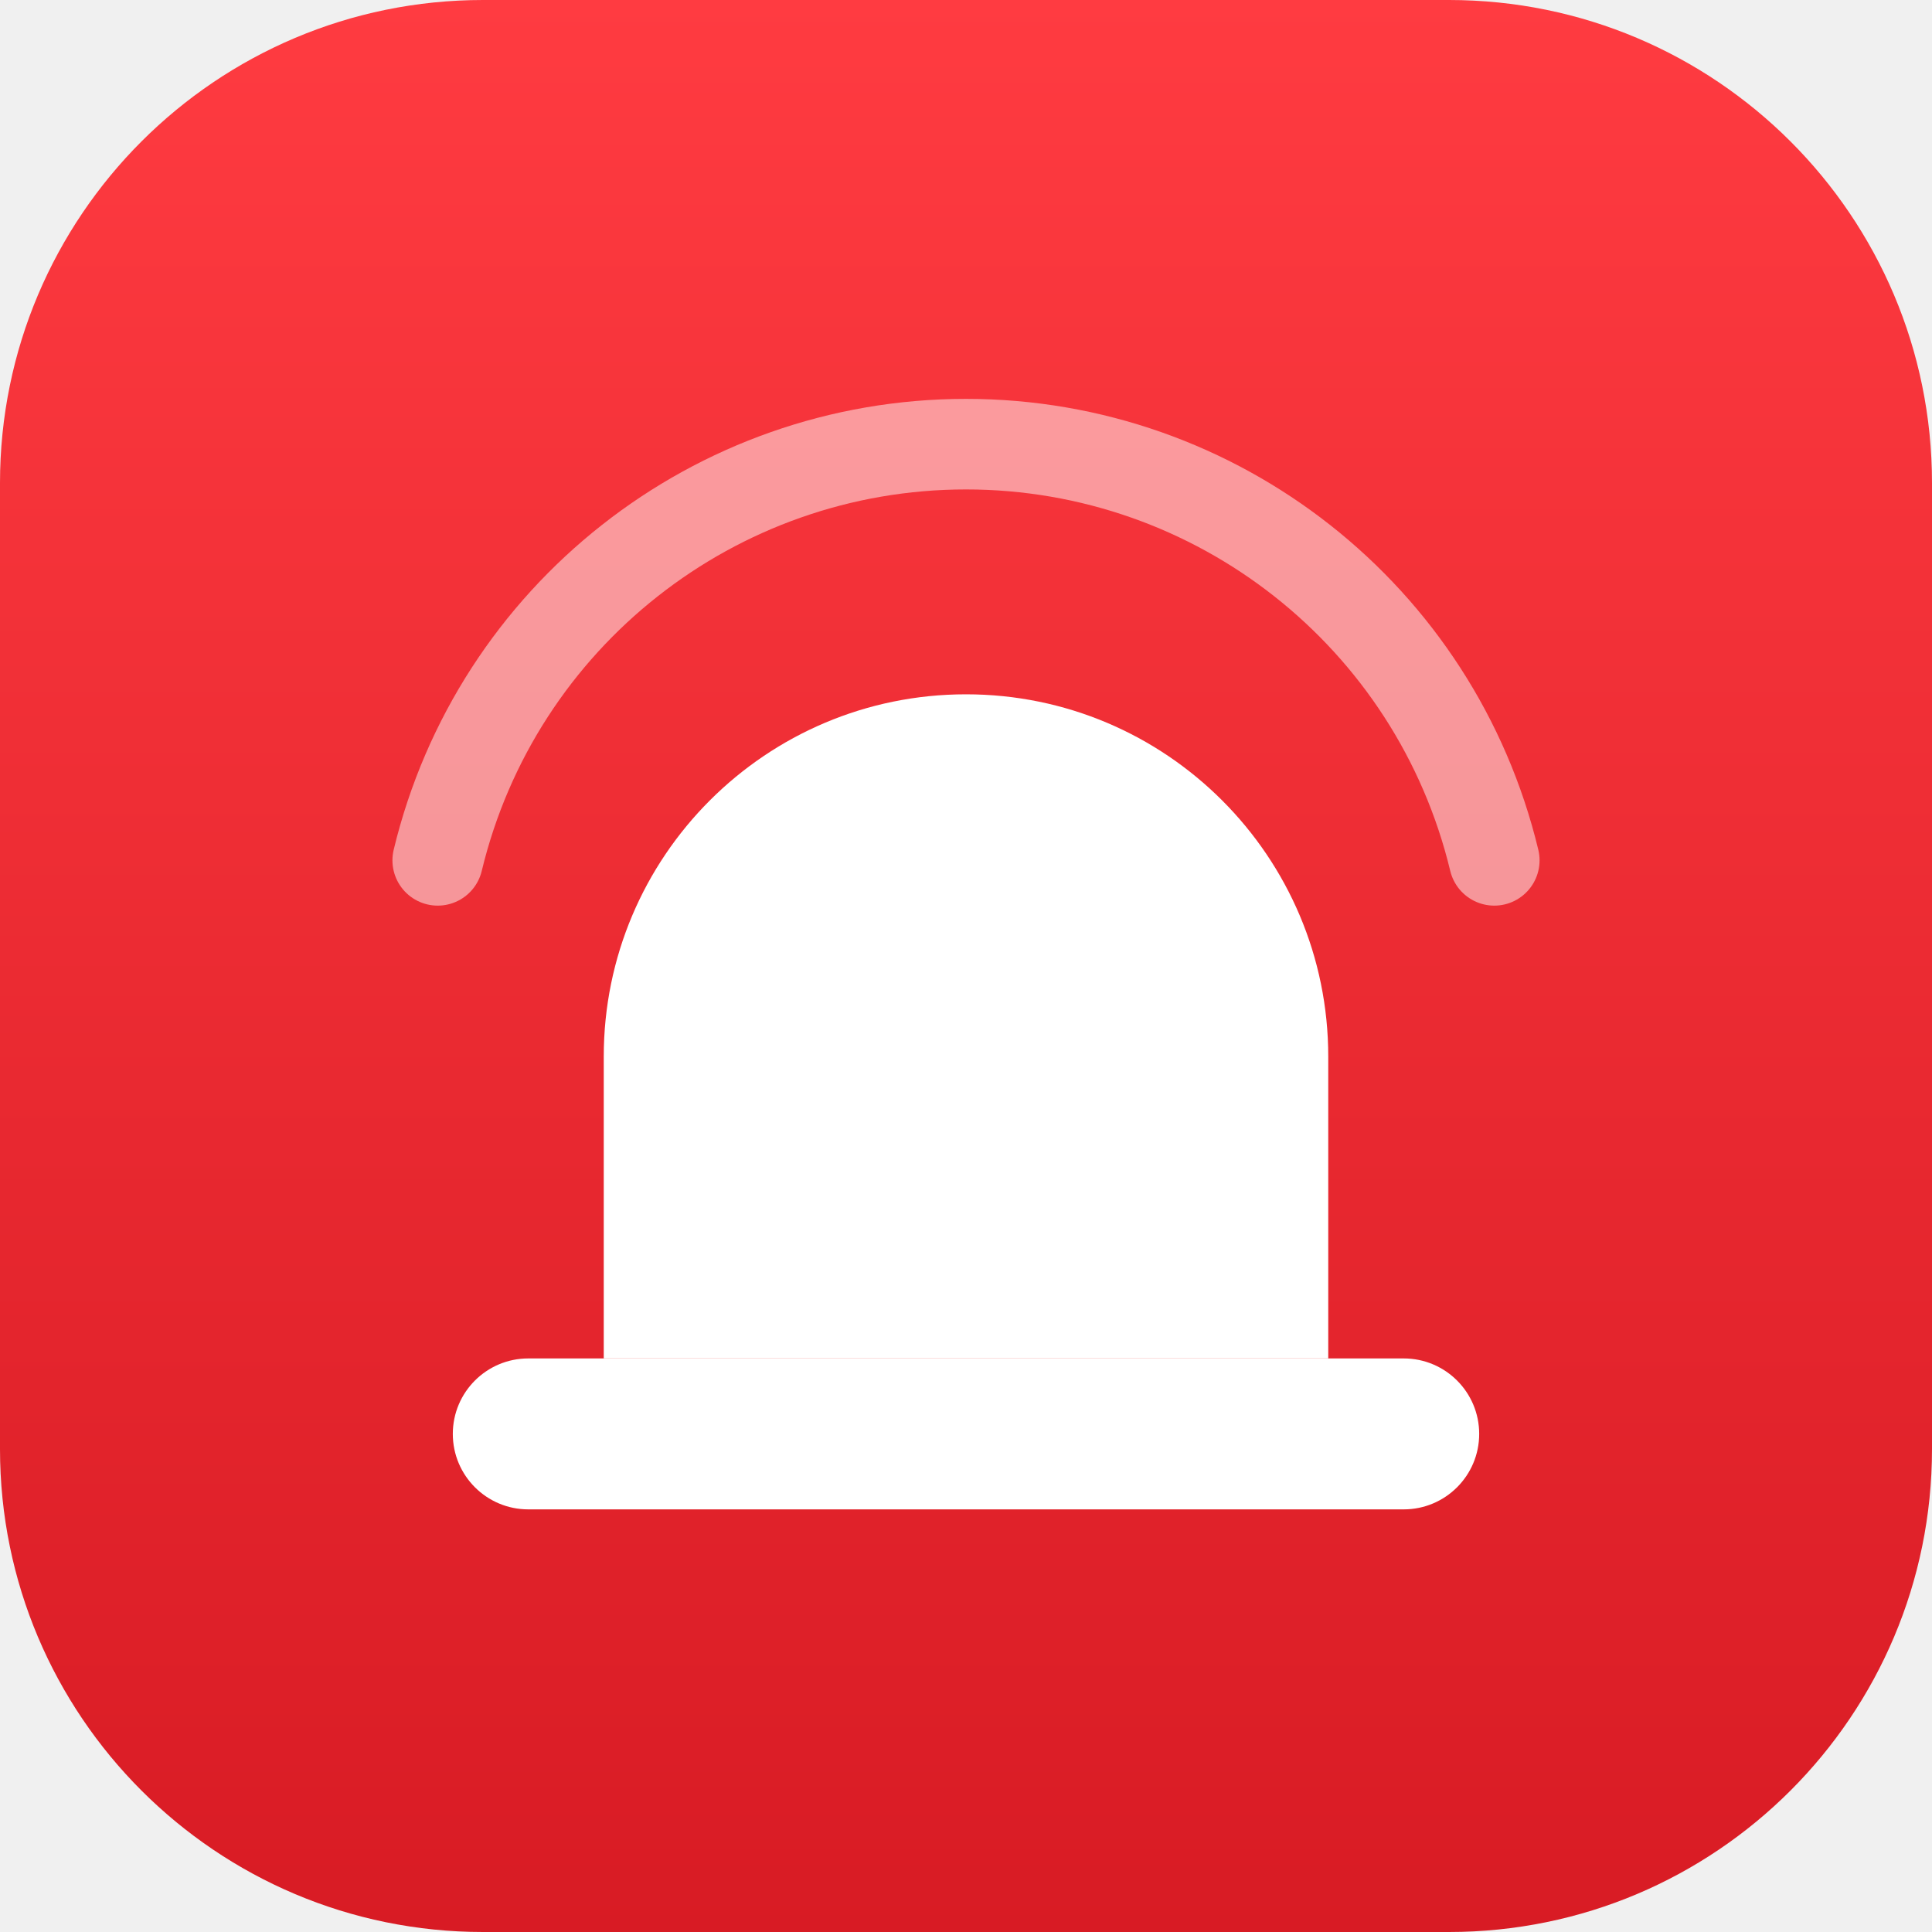
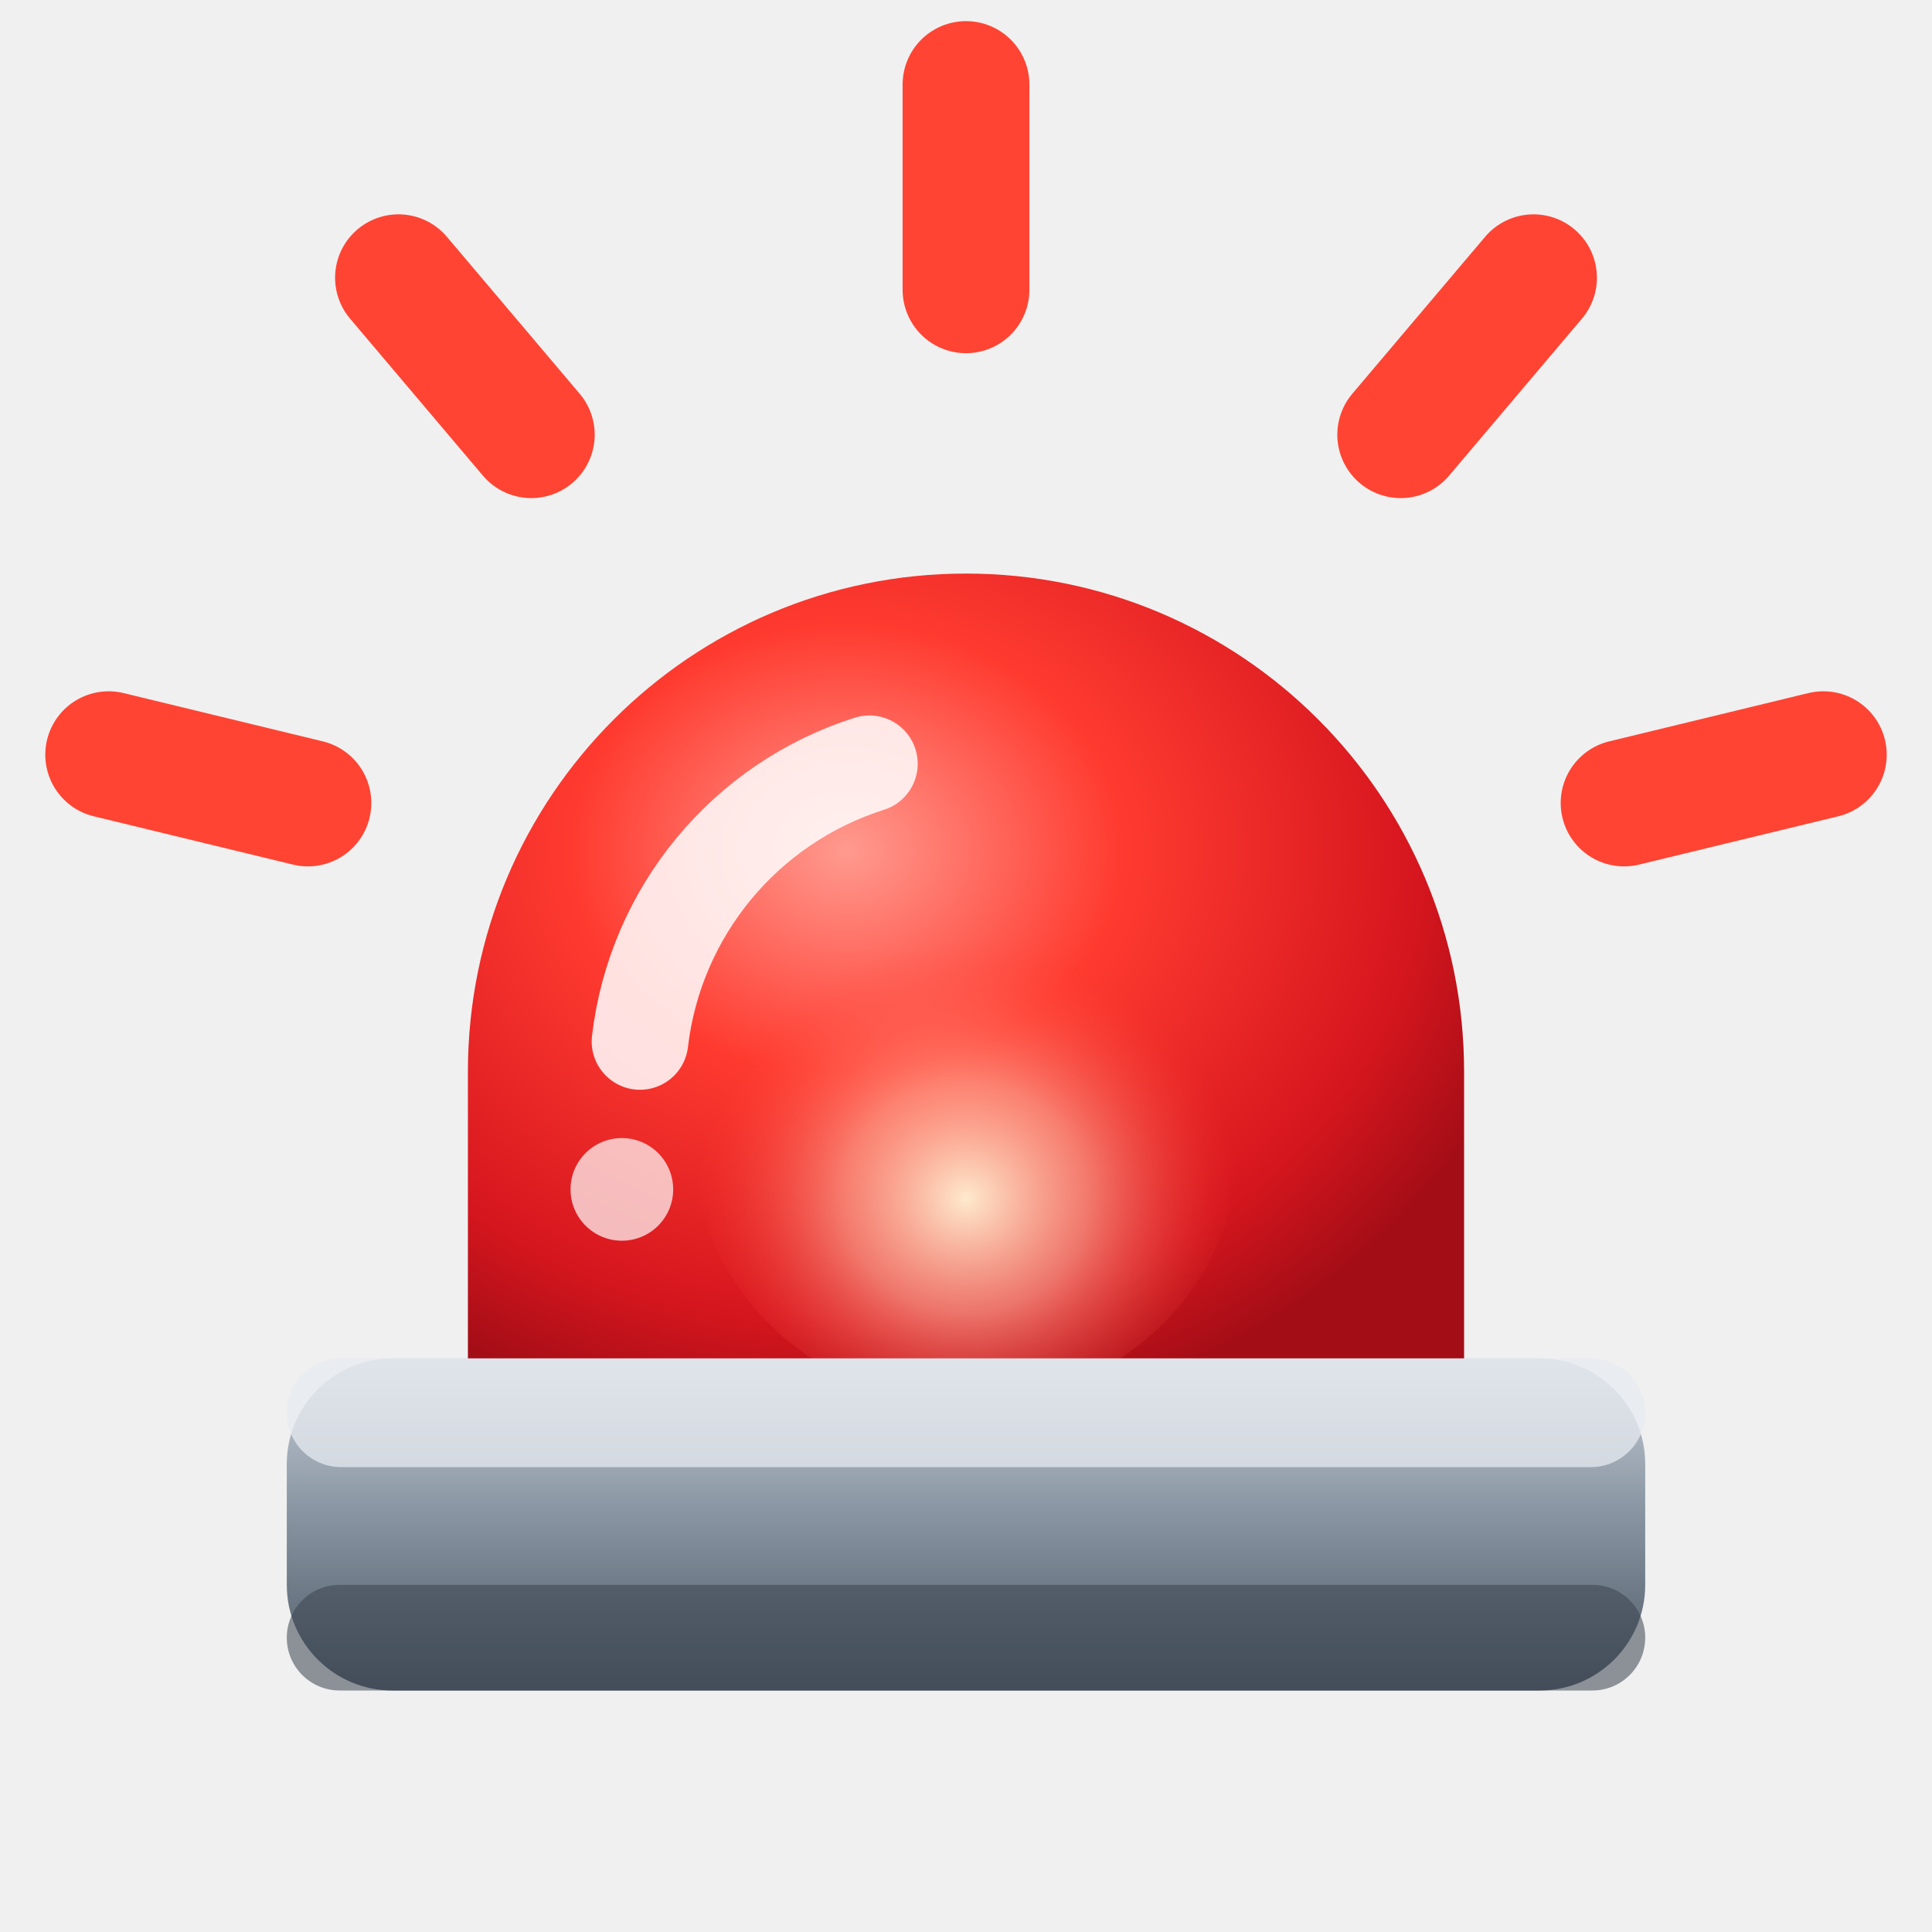
<svg xmlns="http://www.w3.org/2000/svg" viewBox="0 0 64 64" role="img" aria-label="Punalamppu">
  <defs>
-     <linearGradient id="pl" x1="0" y1="0" x2="0" y2="1">
-       <stop offset="0" stop-color="#FF3B41" />
-       <stop offset="1" stop-color="#D81B24" />
+     <radialGradient id="dome" cx="38%" cy="34%" r="72%">
+       <stop offset="0" stop-color="#FF9A8F" />
+       <stop offset=".38" stop-color="#FF3B30" />
+       <stop offset=".8" stop-color="#D6161E" />
+       <stop offset="1" stop-color="#A30D16" />
+     </radialGradient>
+     <radialGradient id="core" cx="50%" cy="60%" r="50%">
+       <stop offset="0" stop-color="#FFF4D6" stop-opacity=".95" />
+       <stop offset=".45" stop-color="#FFC1A8" stop-opacity=".55" />
+       <stop offset="1" stop-color="#FF3B30" stop-opacity="0" />
+     </radialGradient>
+     <linearGradient id="base" x1="0" y1="0" x2="0" y2="1">
+       <stop offset="0" stop-color="#C9D1DA" />
+       <stop offset=".45" stop-color="#8A96A3" />
+       <stop offset="1" stop-color="#4E5966" />
+     </linearGradient>
+     <linearGradient id="ray" x1="0" y1="0" x2="0" y2="1">
+       <stop offset="0" stop-color="#FF6A3D" />
+       <stop offset="1" stop-color="#FF2D2D" />
    </linearGradient>
  </defs>
-   <rect width="64" height="64" rx="16" fill="url(#pl)" />
-   <path d="M14.5 28.5a18 18 0 0 1 35 0" fill="none" stroke="#fff" stroke-opacity=".5" stroke-width="3" stroke-linecap="round" />
-   <path d="M20 45V35a12 12 0 0 1 24 0v10z" fill="#fff" />
-   <rect x="15" y="45" width="34" height="5" rx="2.5" fill="#fff" />
+   <g stroke="#FF4433" stroke-width="4.2" stroke-linecap="round">
+     <line x1="32" y1="2.8" x2="32" y2="9.6" />
+     <line x1="13.2" y1="9.2" x2="17.6" y2="14.4" />
+     <line x1="50.8" y1="9.2" x2="46.4" y2="14.4" />
+     <line x1="3.6" y1="25" x2="10.2" y2="26.6" />
+     <line x1="60.4" y1="25" x2="53.8" y2="26.6" />
+   </g>
+   <path d="M15.5 46V35.5a16.5 16.5 0 0 1 33 0V46z" fill="url(#dome)" />
+   <ellipse cx="32" cy="38" rx="9" ry="8.5" fill="url(#core)" />
+   <path d="M21.2 34.5a11 11 0 0 1 7.6-9.2" fill="none" stroke="#fff" stroke-opacity=".85" stroke-width="3.2" stroke-linecap="round" />
+   <circle cx="20.6" cy="39.4" r="1.7" fill="#fff" fill-opacity=".7" />
+   <rect x="9.5" y="45" width="45" height="11" rx="3.5" fill="url(#base)" />
+   <rect x="9.5" y="45" width="45" height="3.6" rx="1.8" fill="#E6EBF0" fill-opacity=".75" />
+   <rect x="9.5" y="52.5" width="45" height="3.5" rx="1.75" fill="#3B4450" fill-opacity=".55" />
</svg>
